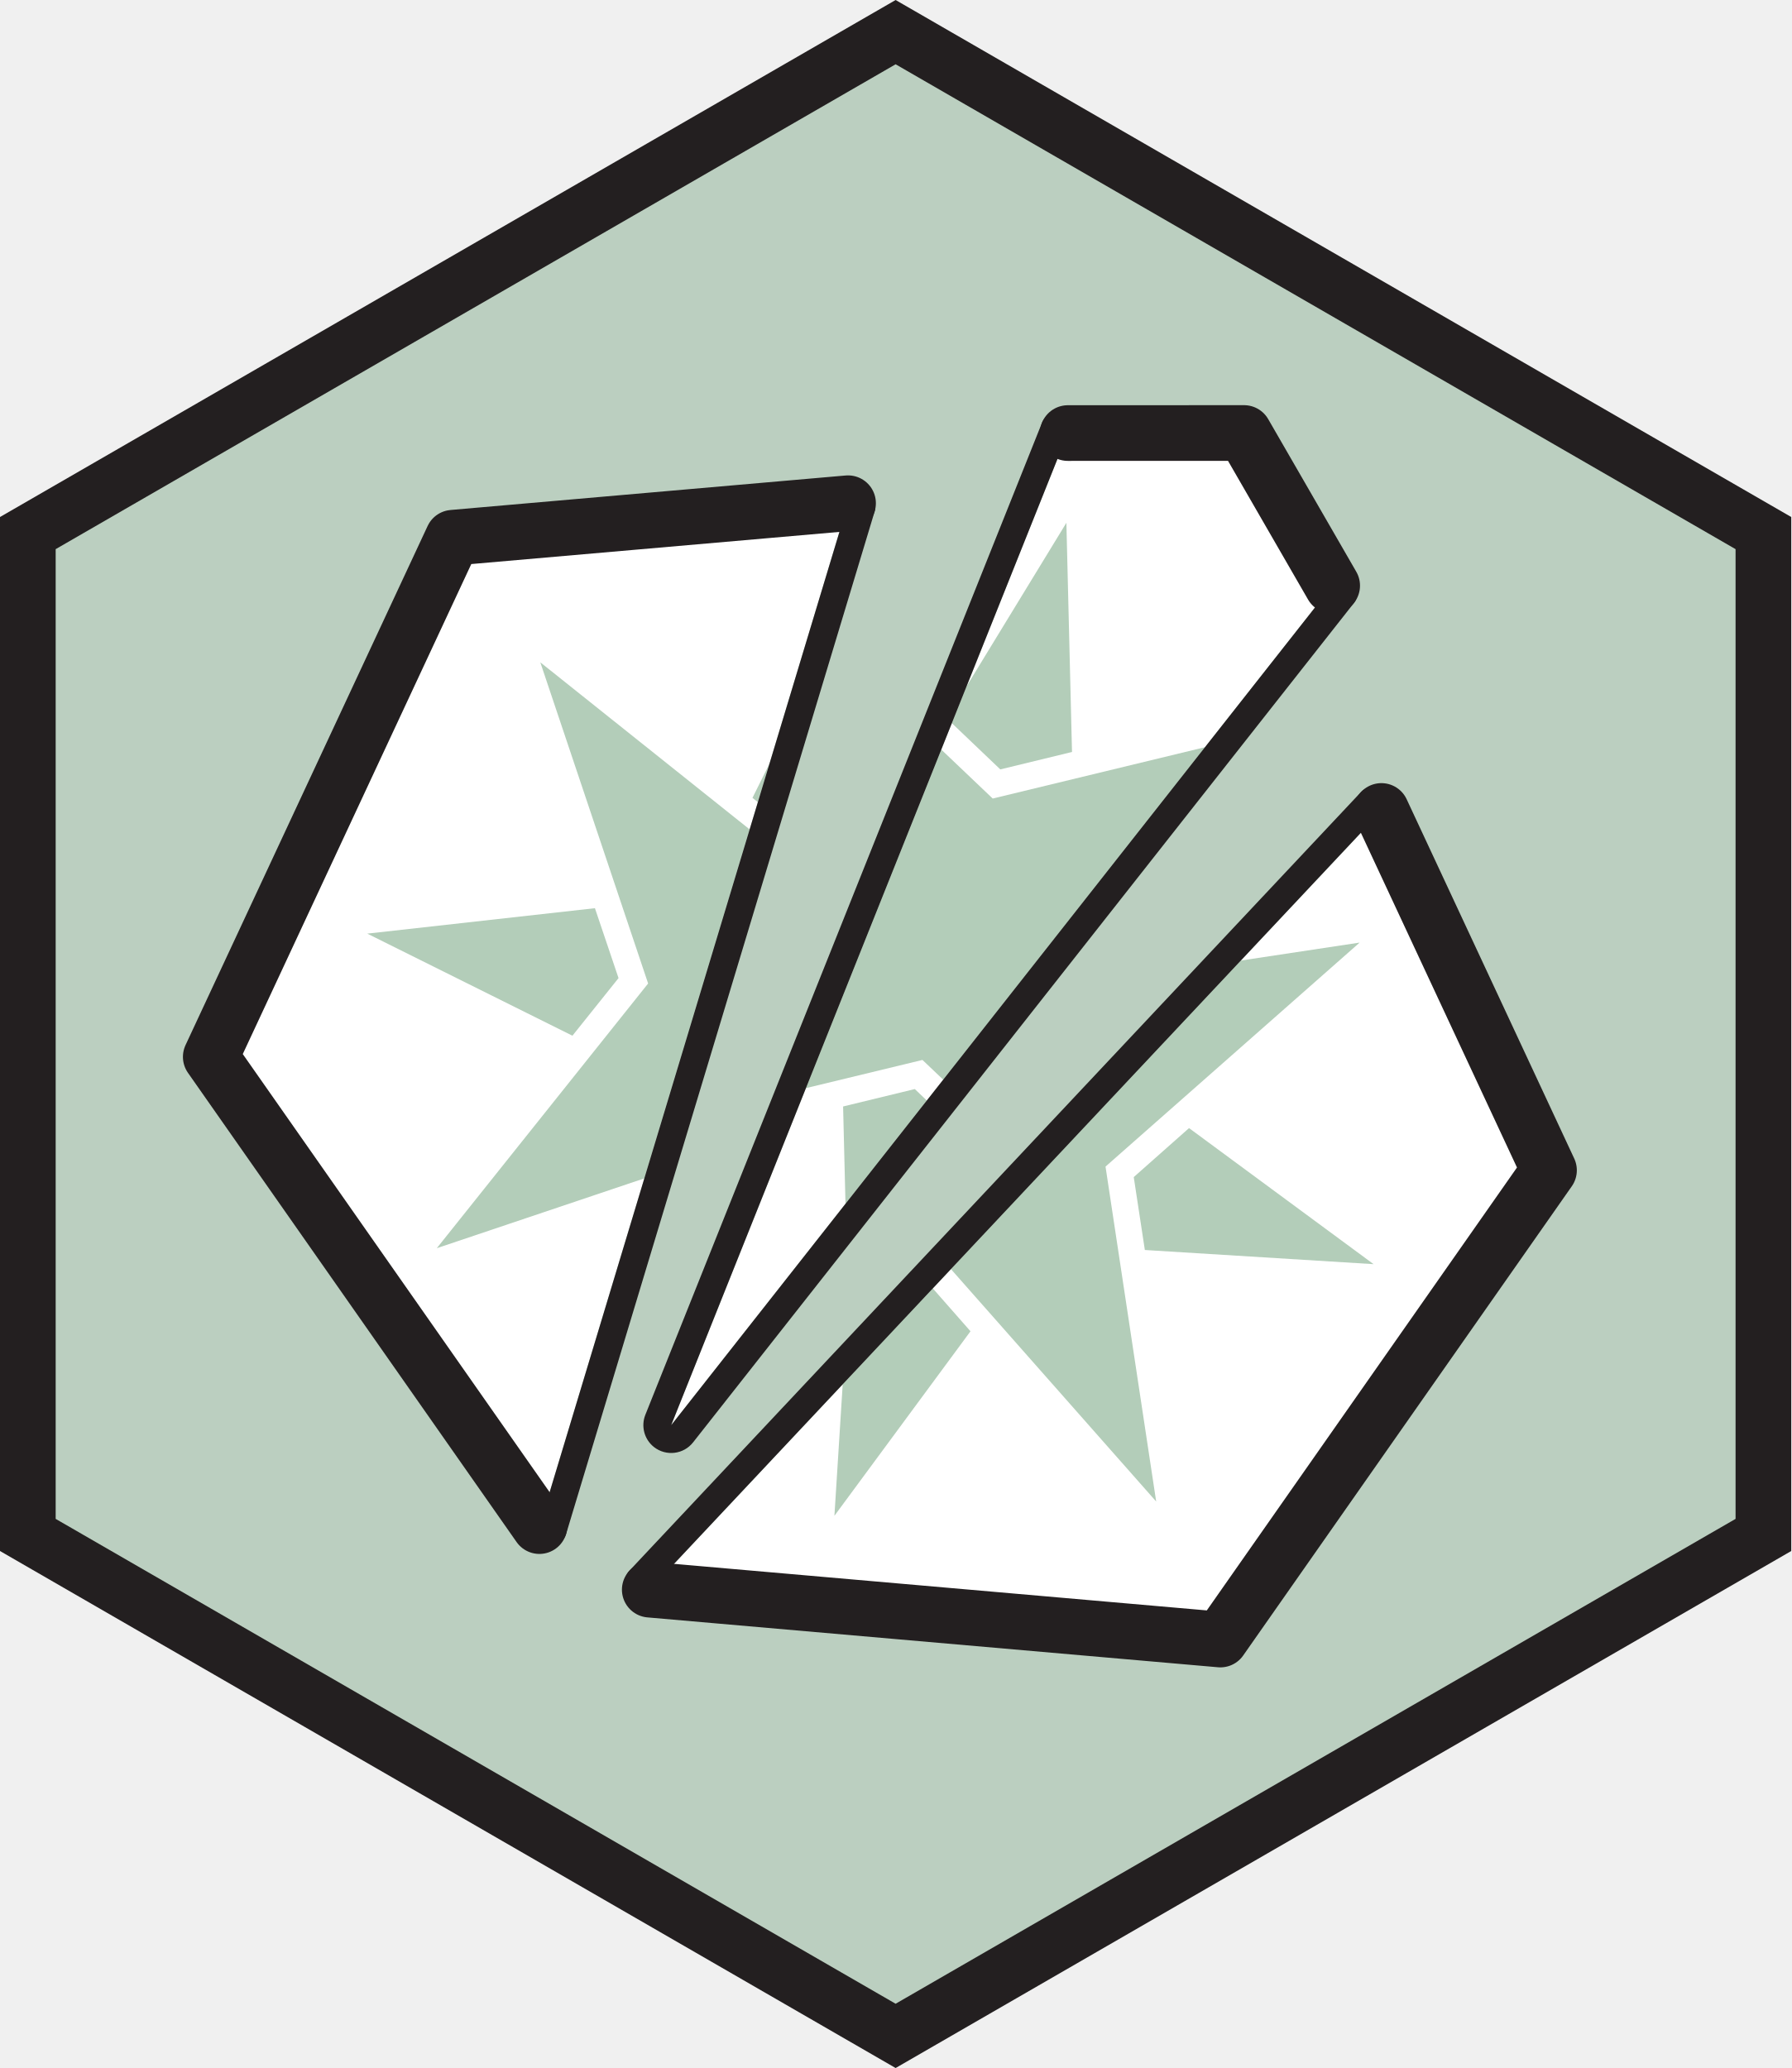
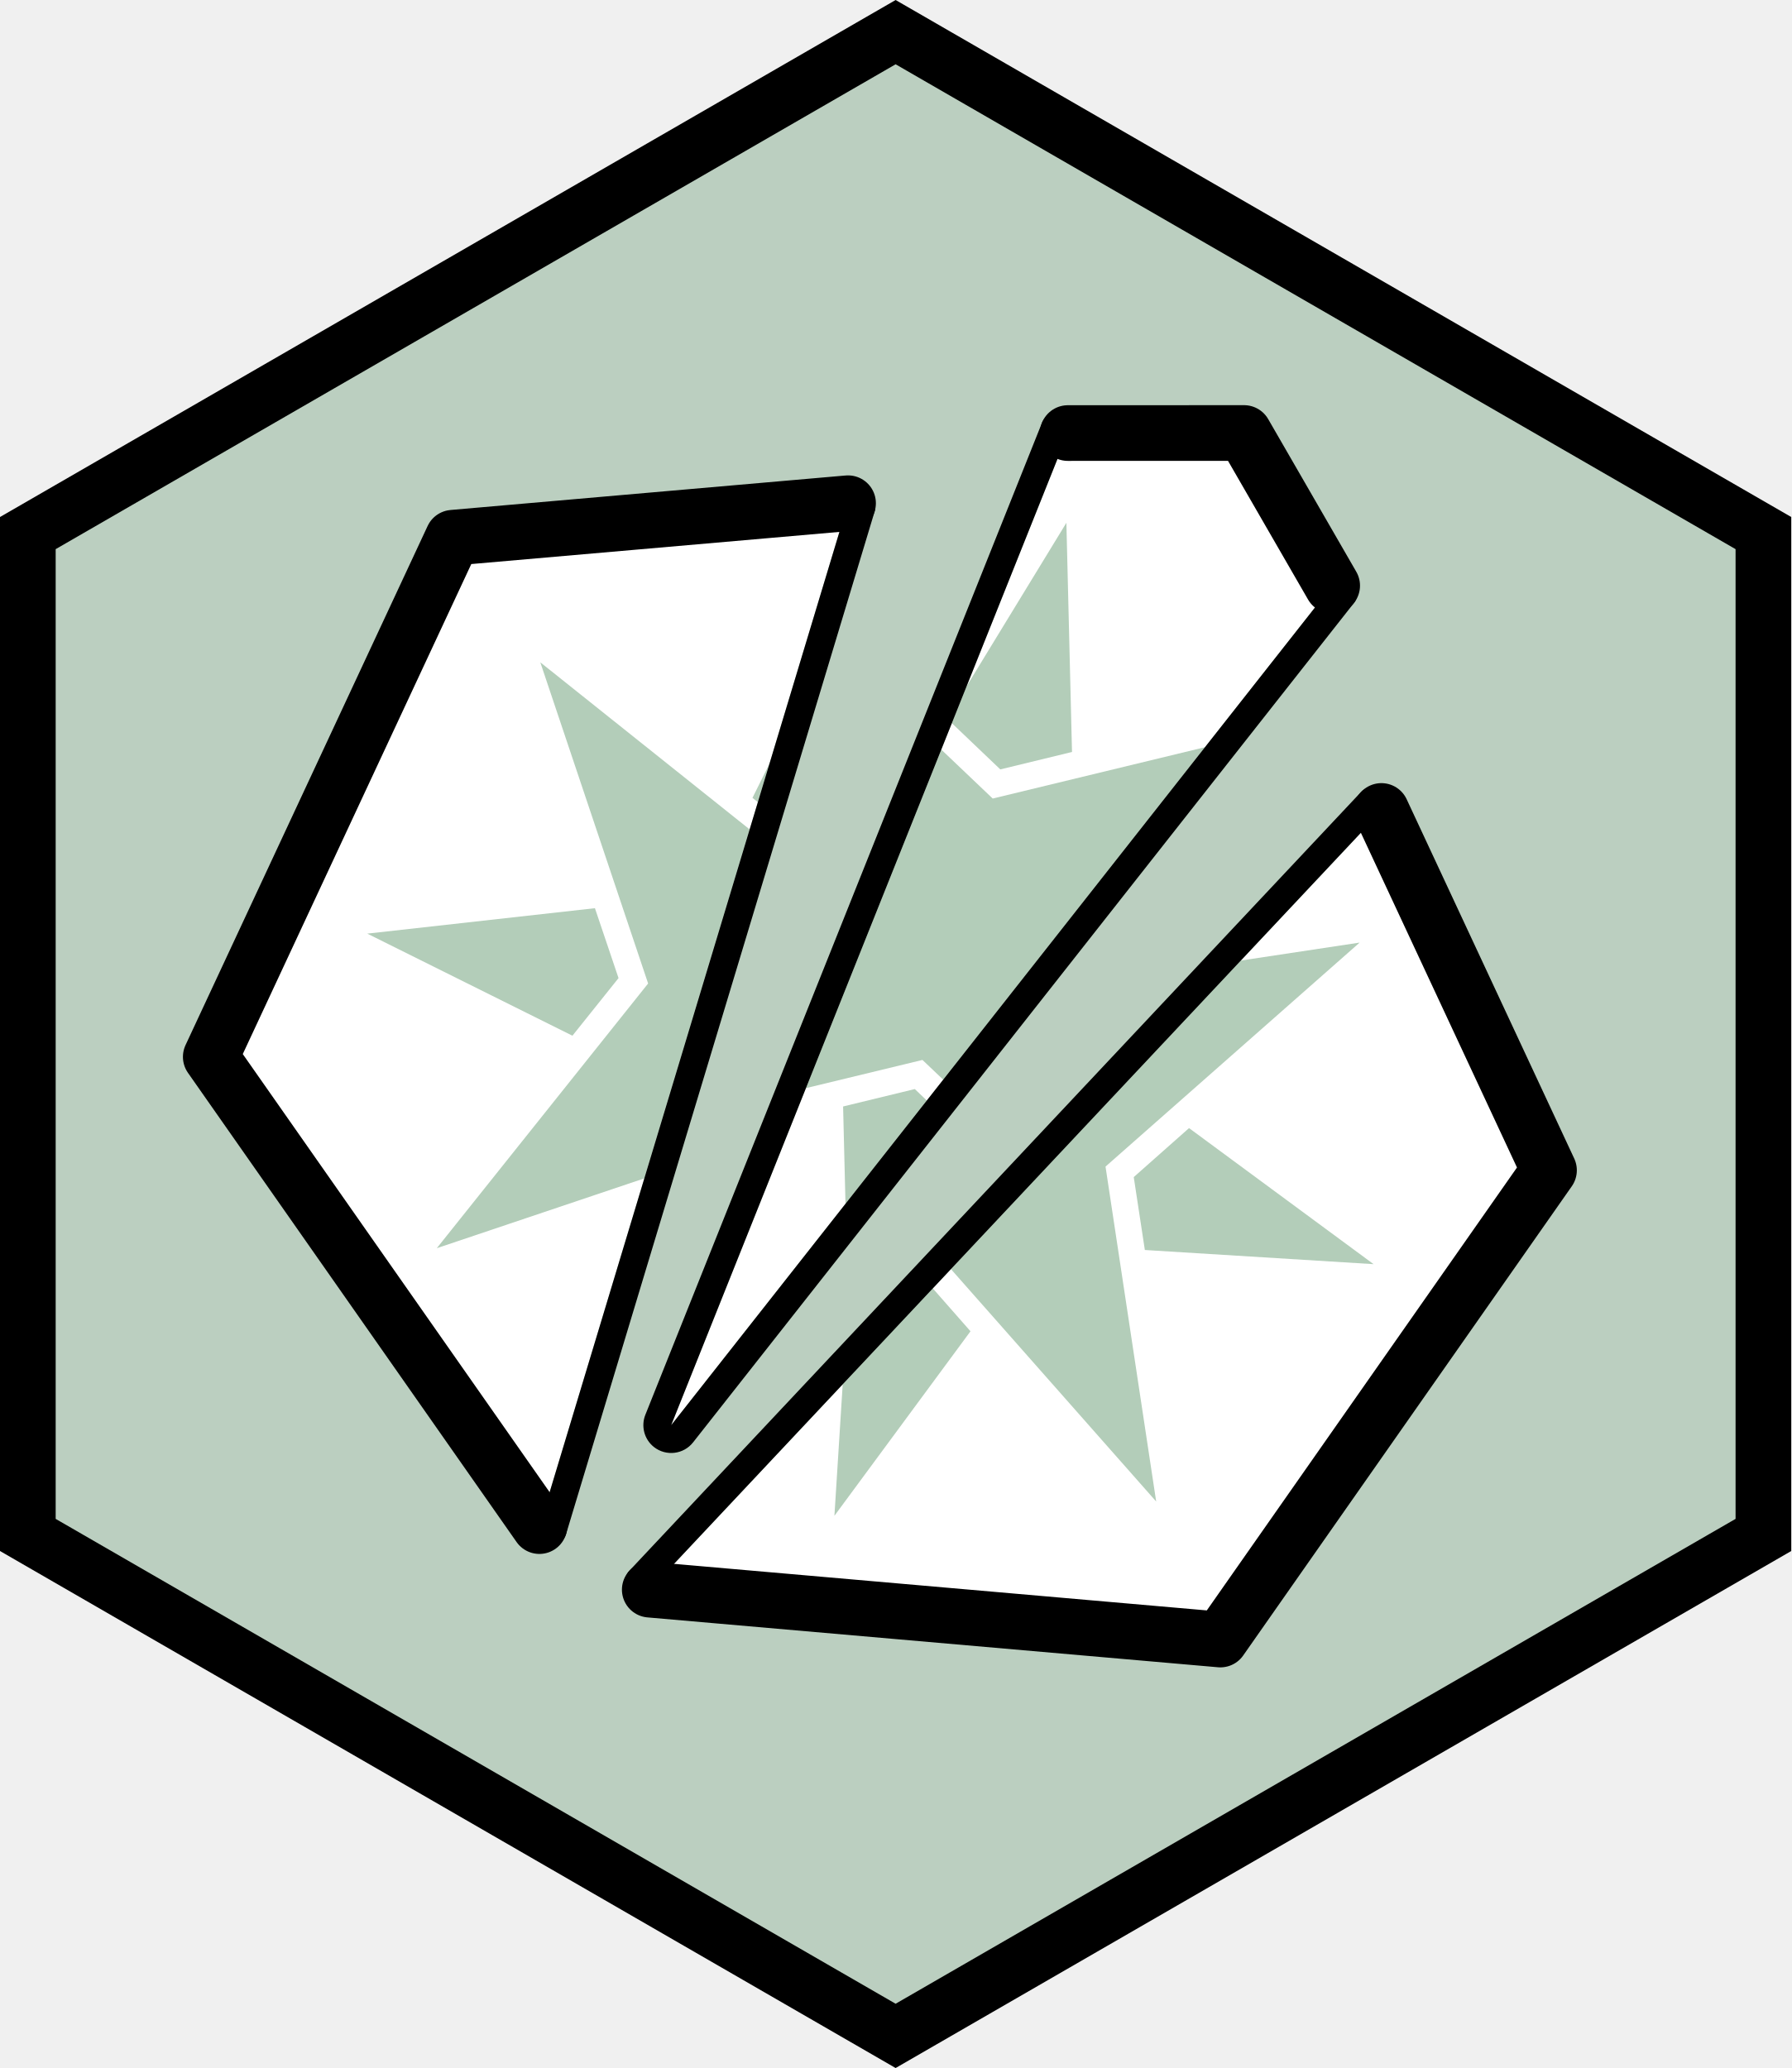
<svg xmlns="http://www.w3.org/2000/svg" fill-rule="evenodd" stroke-miterlimit="10" clip-rule="evenodd" viewBox="0 0 64.354 74.309" xml:space="preserve">
  <path fill="#40834f" fill-rule="nonzero" d="M63.354 55.155v-36l-31.177-18-31.177 18v36l31.177 18z" opacity=".3" />
-   <path fill="none" stroke="#231f20" stroke-width="2" d="M63.354 55.155v-36l-31.177-18-31.177 18v36l31.177 18z" />
+   <path fill="none" stroke="#000" stroke-width="2" d="M63.354 55.155v-36l-31.177-18-31.177 18v36l31.177 18z" />
  <path fill="#fff" fill-rule="nonzero" d="M19.379 54.837 7.572 37.976l8.698-18.654 14.198-1.24Z" />
  <g transform="translate(-3.8229 -3.3453)">
    <clipPath id="a">
      <path d="m20.093 22.667-8.698 18.654 11.807 16.861 11.089-36.755Z" clip-rule="nonzero" />
    </clipPath>
    <g fill="#40834f" fill-rule="nonzero" clip-path="url(#a)" opacity=".4">
      <path d="m36.688 40.367 7.594-9.512-11.536 3.882-9.512-7.593 3.874 11.541-7.593 9.512 11.535-3.882 9.52 7.588z" />
      <path d="m32.928 33.671 2.512-.848-.919-8.186-3.664 7.378Zm-7.731 2.308-8.179.914 7.371 3.668 1.656-2.07Zm5.672 9.402-2.512.848.919 8.186 3.664-7.378z" />
    </g>
  </g>
  <path fill="#fff" fill-rule="nonzero" d="M55.651 42.053 43.845 58.913l-20.501-1.791 26.286-27.981Z" />
  <g transform="translate(-3.8229 -3.3453)">
    <clipPath id="b">
      <path d="m27.167 60.467 20.501 1.791 11.806-16.86-6.021-12.912Z" clip-rule="nonzero" />
    </clipPath>
    <g fill="#40834f" fill-rule="nonzero" clip-path="url(#b)" opacity=".4">
      <path d="m43.541 45.264 9.13-8.049-12.035 1.82-8.049-9.13 1.812 12.039-9.13 8.049 12.034-1.82 8.058 9.126z" />
      <path d="m41.001 38.017 2.621-.399.518-8.222-4.889 6.63zm-8.014.93-8.215-.52 6.623 4.892 1.99-1.751Zm3.953 10.244-2.621.399-.518 8.222 4.889-6.63zm8.014-.93 8.218.509-6.63-4.889-1.987 1.76Z" />
    </g>
  </g>
  <path fill="#fff" fill-rule="nonzero" d="M47.861 21.045 24.114 51.21 38.364 15.562l6.332-.002z" />
  <g transform="translate(-3.8229 -3.3453)">
    <clipPath id="c">
      <path d="m42.187 18.906-14.25 35.649L51.684 24.39l-3.165-5.485Z" clip-rule="nonzero" />
    </clipPath>
    <g fill="#40834f" fill-rule="nonzero" clip-path="url(#c)" opacity=".4">
      <path d="m42.924 37.991 8.394-8.814-11.83 2.862-8.815-8.394 2.854 11.835-8.393 8.814 11.83-2.862 8.822 8.389z" />
      <path d="m39.761 30.992 2.576-.626-.202-8.235-4.292 7.031Zm-7.903 1.625-8.228.198 7.023 4.296 1.83-1.919zm4.831 9.861-2.576.626.202 8.235 4.292-7.031zm7.903-1.625 8.231-.209-7.031-4.293-1.826 1.926Z" />
    </g>
  </g>
-   <path fill="none" stroke="#231f20" stroke-linecap="round" stroke-linejoin="round" stroke-width="2" d="m38.364 15.561 6.332-.002 3.165 5.485" />
-   <path fill="#231f20" fill-rule="nonzero" d="m48.647 21.663-23.747 30.166c-.342.434-.971.508-1.405.167-.356-.281-.47-.756-.31-1.157l14.251-35.649c.102-.256.393-.381.65-.278.256.102.381.393.278.649l-14.25 35.649 23.747-30.166c.171-.217.485-.254.702-.083.217.171.255.485.084.702" />
-   <path fill="none" stroke="#231f20" stroke-linecap="round" stroke-linejoin="round" stroke-width="2" d="m49.63 29.14 6.021 12.912-11.806 16.861-20.501-1.792" />
-   <path fill="#231f20" fill-rule="nonzero" d="m22.615 56.436 26.286-27.981c.189-.202.506-.211.707-.022.201.189.211.505.022.706l-26.286 27.982c-.189.201-.506.211-.707.022-.201-.189-.211-.506-.022-.707" />
-   <path fill="none" stroke="#231f20" stroke-linecap="round" stroke-linejoin="round" stroke-width="2" d="m19.379 54.837-11.807-16.861 8.698-18.654 14.198-1.24" />
-   <path fill="#231f20" fill-rule="nonzero" d="m31.426 18.371-11.089 36.755c-.08.265-.359.414-.623.334-.265-.079-.414-.358-.335-.623l11.09-36.755c.079-.264.358-.414.623-.334.264.08.414.359.334.623" />
+   <path fill="none" stroke="#000" stroke-linecap="round" stroke-linejoin="round" stroke-width="2" d="m38.364 15.561 6.332-.002 3.165 5.485" />
+   <path fill-rule="nonzero" d="m48.647 21.663-23.747 30.166c-.342.434-.971.508-1.405.167-.356-.281-.47-.756-.31-1.157l14.251-35.649c.102-.256.393-.381.65-.278.256.102.381.393.278.649l-14.25 35.649 23.747-30.166c.171-.217.485-.254.702-.083.217.171.255.485.084.702" />
+   <path fill="none" stroke="#000" stroke-linecap="round" stroke-linejoin="round" stroke-width="2" d="m49.63 29.14 6.021 12.912-11.806 16.861-20.501-1.792" />
+   <path fill-rule="nonzero" d="m22.615 56.436 26.286-27.981c.189-.202.506-.211.707-.022.201.189.211.505.022.706l-26.286 27.982c-.189.201-.506.211-.707.022-.201-.189-.211-.506-.022-.707" />
+   <path fill="none" stroke="#000" stroke-linecap="round" stroke-linejoin="round" stroke-width="2" d="m19.379 54.837-11.807-16.861 8.698-18.654 14.198-1.24" />
+   <path fill-rule="nonzero" d="m31.426 18.371-11.089 36.755c-.08.265-.359.414-.623.334-.265-.079-.414-.358-.335-.623l11.09-36.755c.079-.264.358-.414.623-.334.264.08.414.359.334.623" />
</svg>
